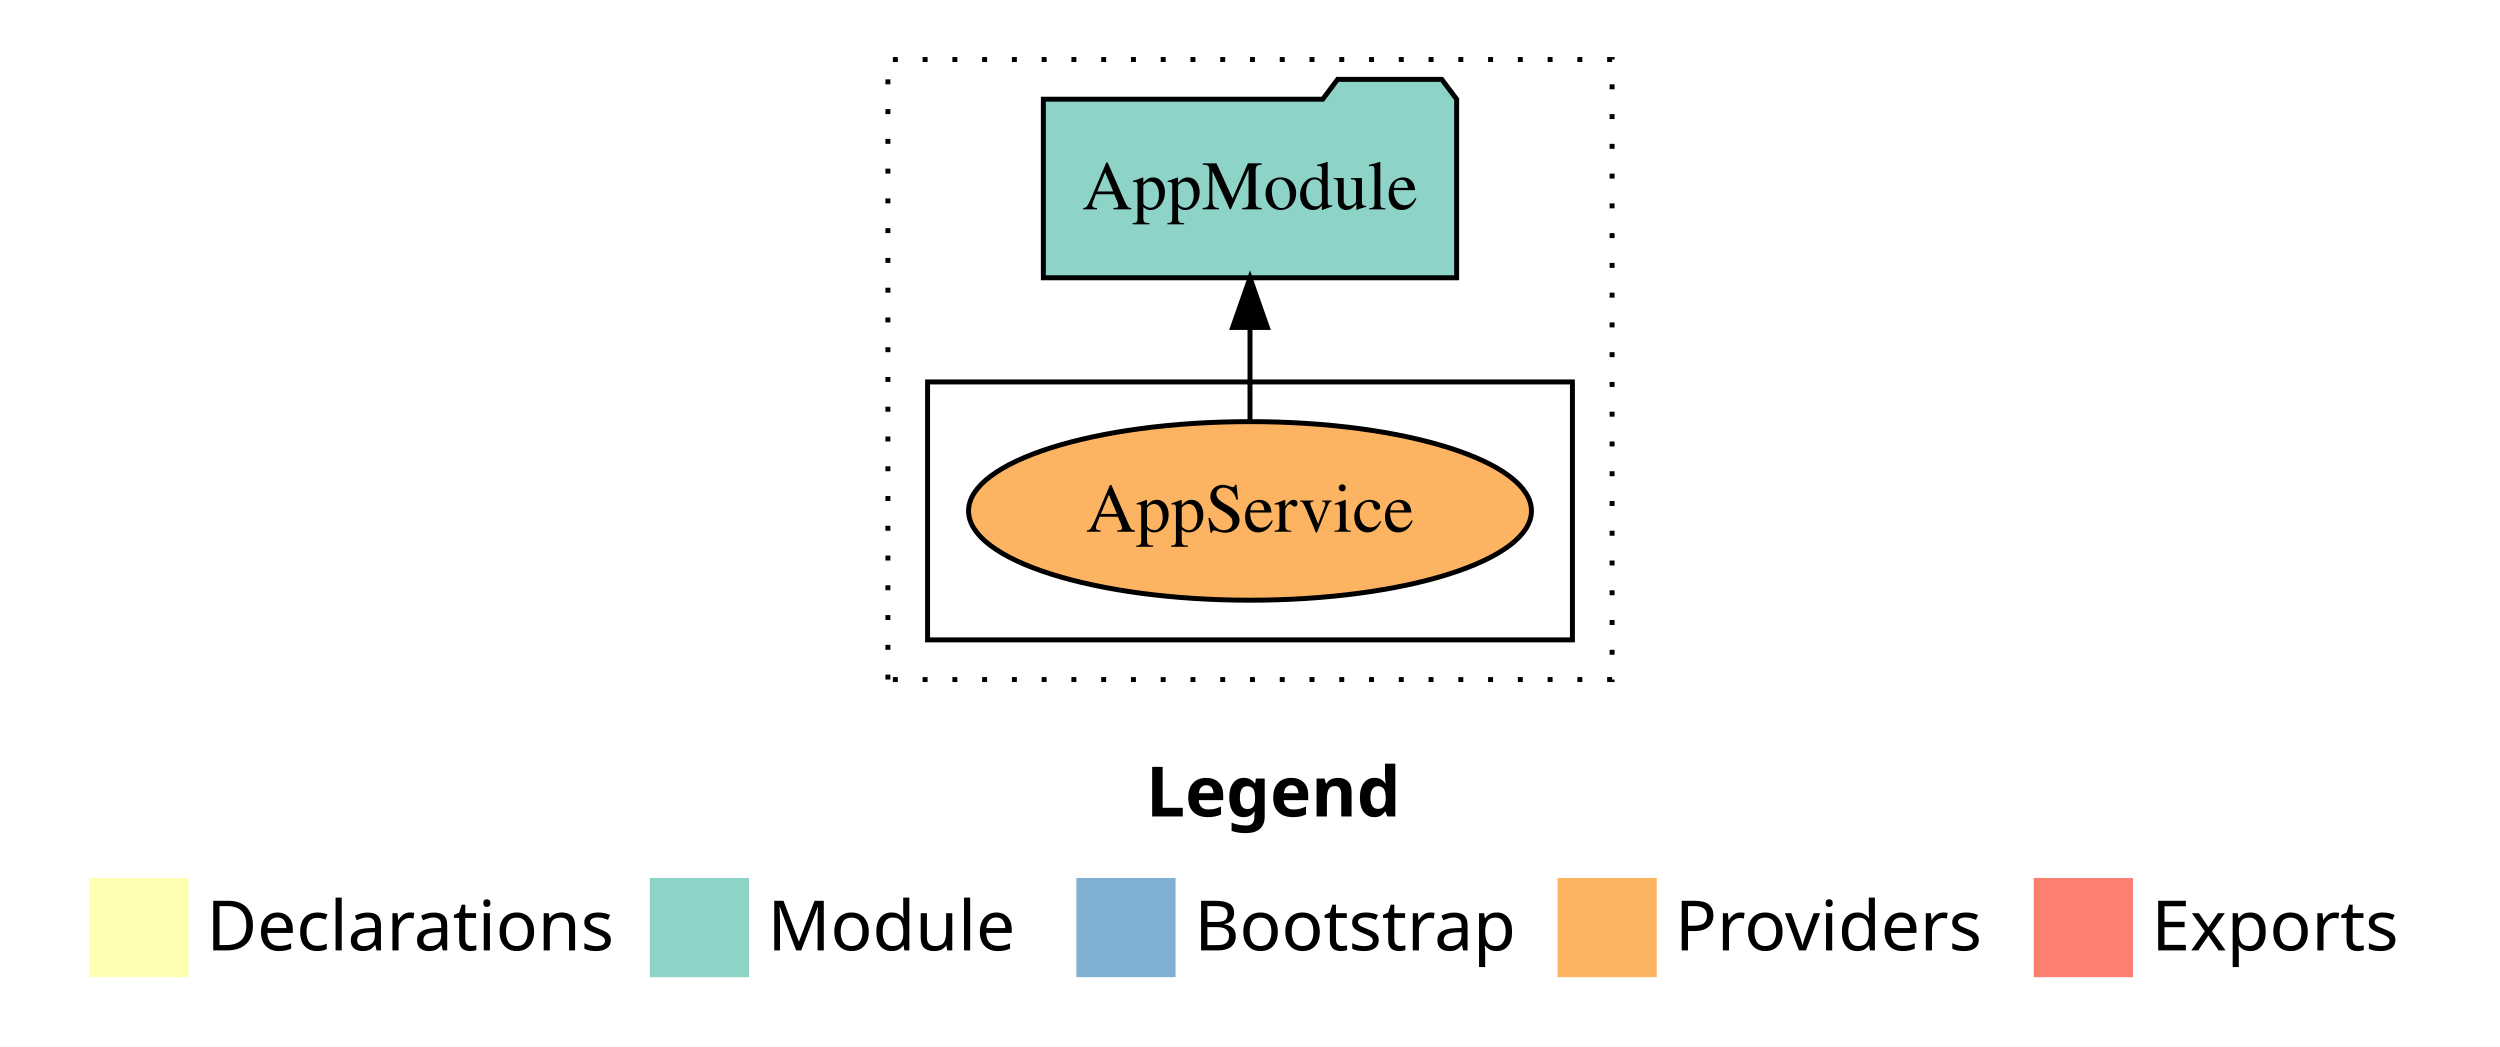
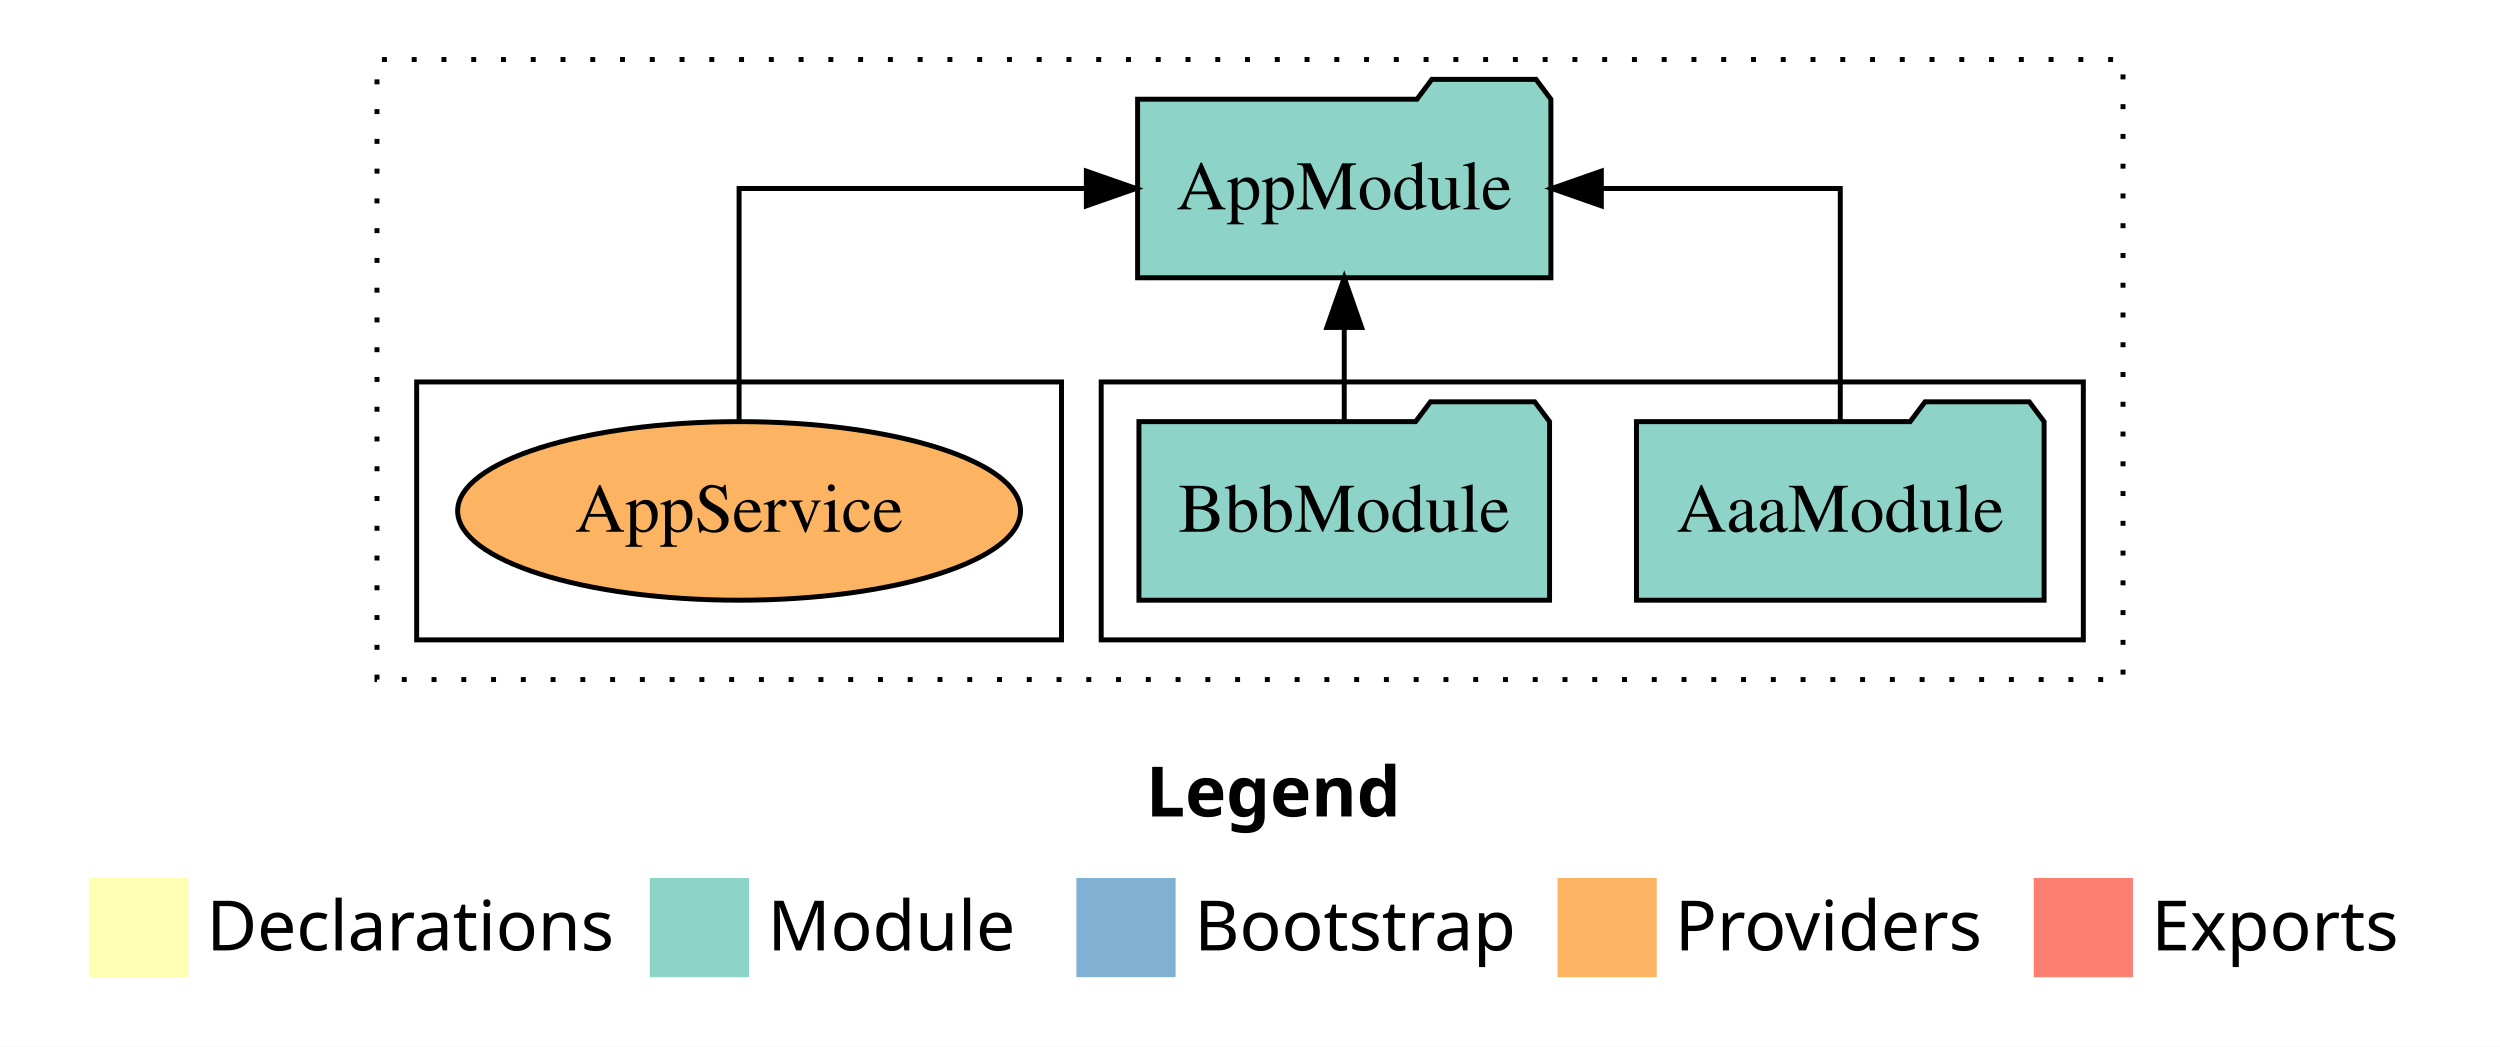
<svg xmlns="http://www.w3.org/2000/svg" width="504pt" height="211pt" viewBox="0.00 0.00 504.00 211.00">
  <g id="graph0" class="graph" transform="scale(1 1) rotate(0) translate(4 207)">
    <polygon fill="white" stroke="transparent" points="-4,4 -4,-207 500,-207 500,4 -4,4" />
    <text text-anchor="start" x="227.01" y="-42.4" font-family="Times-12" font-weight="bold" font-size="14.00">Legend</text>
    <polygon fill="#ffffb3" stroke="transparent" points="14,-10 14,-30 34,-30 34,-10 14,-10" />
    <text text-anchor="start" x="37.63" y="-15.4" font-family="Times-12" font-size="14.00">  Declarations</text>
    <polygon fill="#8dd3c7" stroke="transparent" points="127,-10 127,-30 147,-30 147,-10 127,-10" />
    <text text-anchor="start" x="150.73" y="-15.4" font-family="Times-12" font-size="14.00">  Module</text>
    <polygon fill="#80b1d3" stroke="transparent" points="213,-10 213,-30 233,-30 233,-10 213,-10" />
    <text text-anchor="start" x="236.78" y="-15.4" font-family="Times-12" font-size="14.00">  Bootstrap</text>
    <polygon fill="#fdb462" stroke="transparent" points="310,-10 310,-30 330,-30 330,-10 310,-10" />
    <text text-anchor="start" x="333.67" y="-15.4" font-family="Times-12" font-size="14.00">  Providers</text>
    <polygon fill="#fb8072" stroke="transparent" points="406,-10 406,-30 426,-30 426,-10 406,-10" />
    <text text-anchor="start" x="429.73" y="-15.4" font-family="Times-12" font-size="14.00">  Exports</text>
    <g id="clust1" class="cluster">
-       <polygon fill="none" stroke="black" stroke-dasharray="1,5" points="175,-70 175,-195 321,-195 321,-70 175,-70" />
+       <polygon fill="none" stroke="black" stroke-dasharray="1,5" points="72,-70 72,-195 424,-195 424,-70 72,-70" />
+     </g>
+     <g id="clust3" class="cluster">
+       <polygon fill="none" stroke="black" points="218,-78 218,-130 416,-130 416,-78 218,-78" />
    </g>
    <g id="clust6" class="cluster">
-       <polygon fill="none" stroke="black" points="183,-78 183,-130 313,-130 313,-78 183,-78" />
+       <polygon fill="none" stroke="black" points="80,-78 80,-130 210,-130 210,-78 80,-78" />
    </g>
    <g id="node1" class="node">
-       <ellipse fill="#fdb462" stroke="black" cx="248" cy="-104" rx="56.74" ry="18" />
-       <text text-anchor="middle" x="248" y="-99.8" font-family="Times,serif" font-size="14.00">AppService</text>
+       <polygon fill="#8dd3c7" stroke="black" points="408.09,-122 405.09,-126 384.09,-126 381.09,-122 325.91,-122 325.91,-86 408.09,-86 408.09,-122" />
+       <text text-anchor="middle" x="367" y="-99.8" font-family="Times,serif" font-size="14.00">AaaModule</text>
+     </g>
+     <g id="node3" class="node">
+       <polygon fill="#8dd3c7" stroke="black" points="308.66,-187 305.66,-191 284.66,-191 281.66,-187 225.34,-187 225.34,-151 308.66,-151 308.66,-187" />
+       <text text-anchor="middle" x="267" y="-164.8" font-family="Times,serif" font-size="14.00">AppModule</text>
+     </g>
+     <g id="edge1" class="edge">
+       <path fill="none" stroke="black" d="M367,-122.11C367,-141.34 367,-169 367,-169 367,-169 318.83,-169 318.83,-169" />
+       <polygon fill="black" stroke="black" points="318.83,-165.5 308.83,-169 318.83,-172.5 318.83,-165.5" />
    </g>
    <g id="node2" class="node">
-       <polygon fill="#8dd3c7" stroke="black" points="289.66,-187 286.66,-191 265.66,-191 262.66,-187 206.34,-187 206.34,-151 289.66,-151 289.66,-187" />
-       <text text-anchor="middle" x="248" y="-164.8" font-family="Times,serif" font-size="14.00">AppModule</text>
+       <polygon fill="#8dd3c7" stroke="black" points="308.39,-122 305.39,-126 284.39,-126 281.39,-122 225.61,-122 225.61,-86 308.39,-86 308.39,-122" />
+       <text text-anchor="middle" x="267" y="-99.8" font-family="Times,serif" font-size="14.00">BbbModule</text>
    </g>
-     <g id="edge1" class="edge">
-       <path fill="none" stroke="black" d="M248,-122.11C248,-122.11 248,-140.99 248,-140.99" />
-       <polygon fill="black" stroke="black" points="244.5,-140.99 248,-150.99 251.5,-140.99 244.5,-140.99" />
+     <g id="edge2" class="edge">
+       <path fill="none" stroke="black" d="M267,-122.11C267,-122.11 267,-140.99 267,-140.99" />
+       <polygon fill="black" stroke="black" points="263.5,-140.99 267,-150.99 270.5,-140.99 263.5,-140.99" />
+     </g>
+     <g id="node4" class="node">
+       <ellipse fill="#fdb462" stroke="black" cx="145" cy="-104" rx="56.74" ry="18" />
+       <text text-anchor="middle" x="145" y="-99.8" font-family="Times,serif" font-size="14.00">AppService</text>
+     </g>
+     <g id="edge3" class="edge">
+       <path fill="none" stroke="black" d="M145,-122.11C145,-141.34 145,-169 145,-169 145,-169 215.01,-169 215.01,-169" />
+       <polygon fill="black" stroke="black" points="215.01,-172.5 225.01,-169 215.01,-165.5 215.01,-172.5" />
    </g>
  </g>
</svg>
